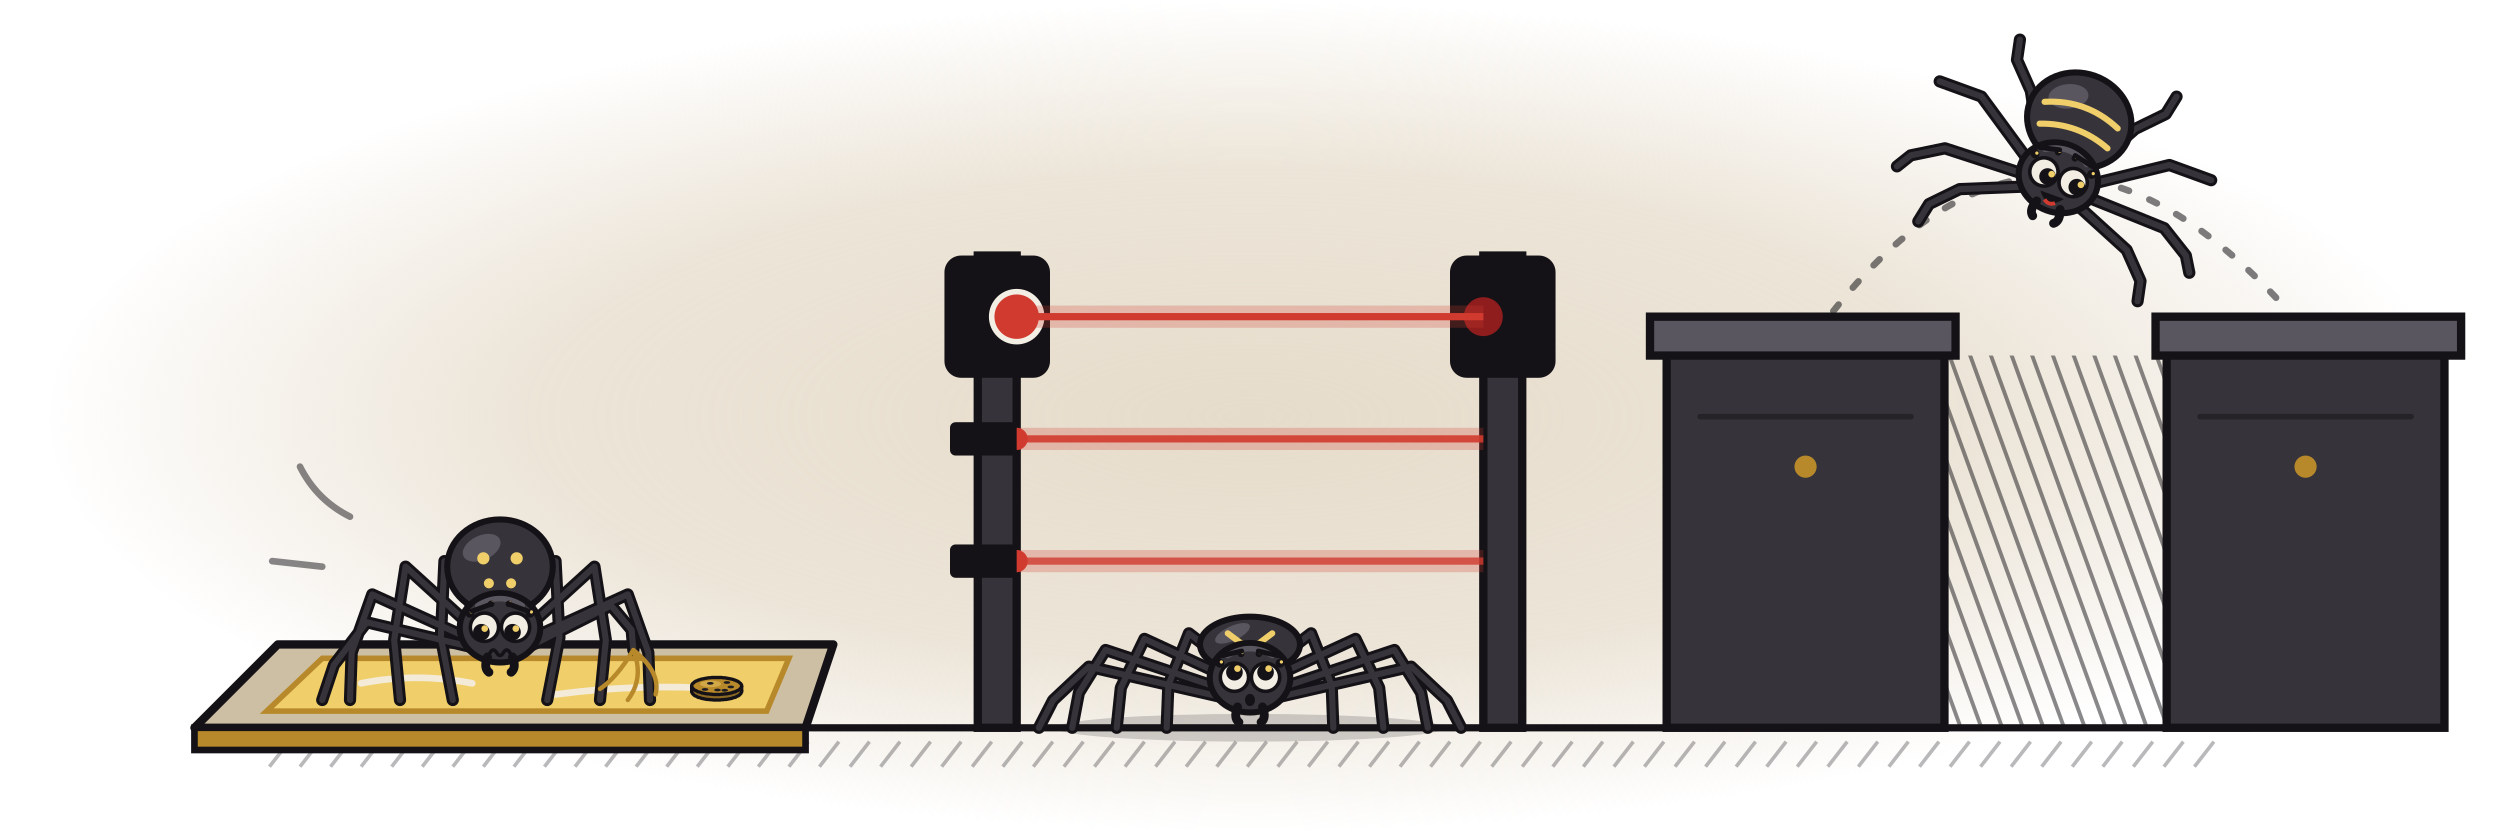
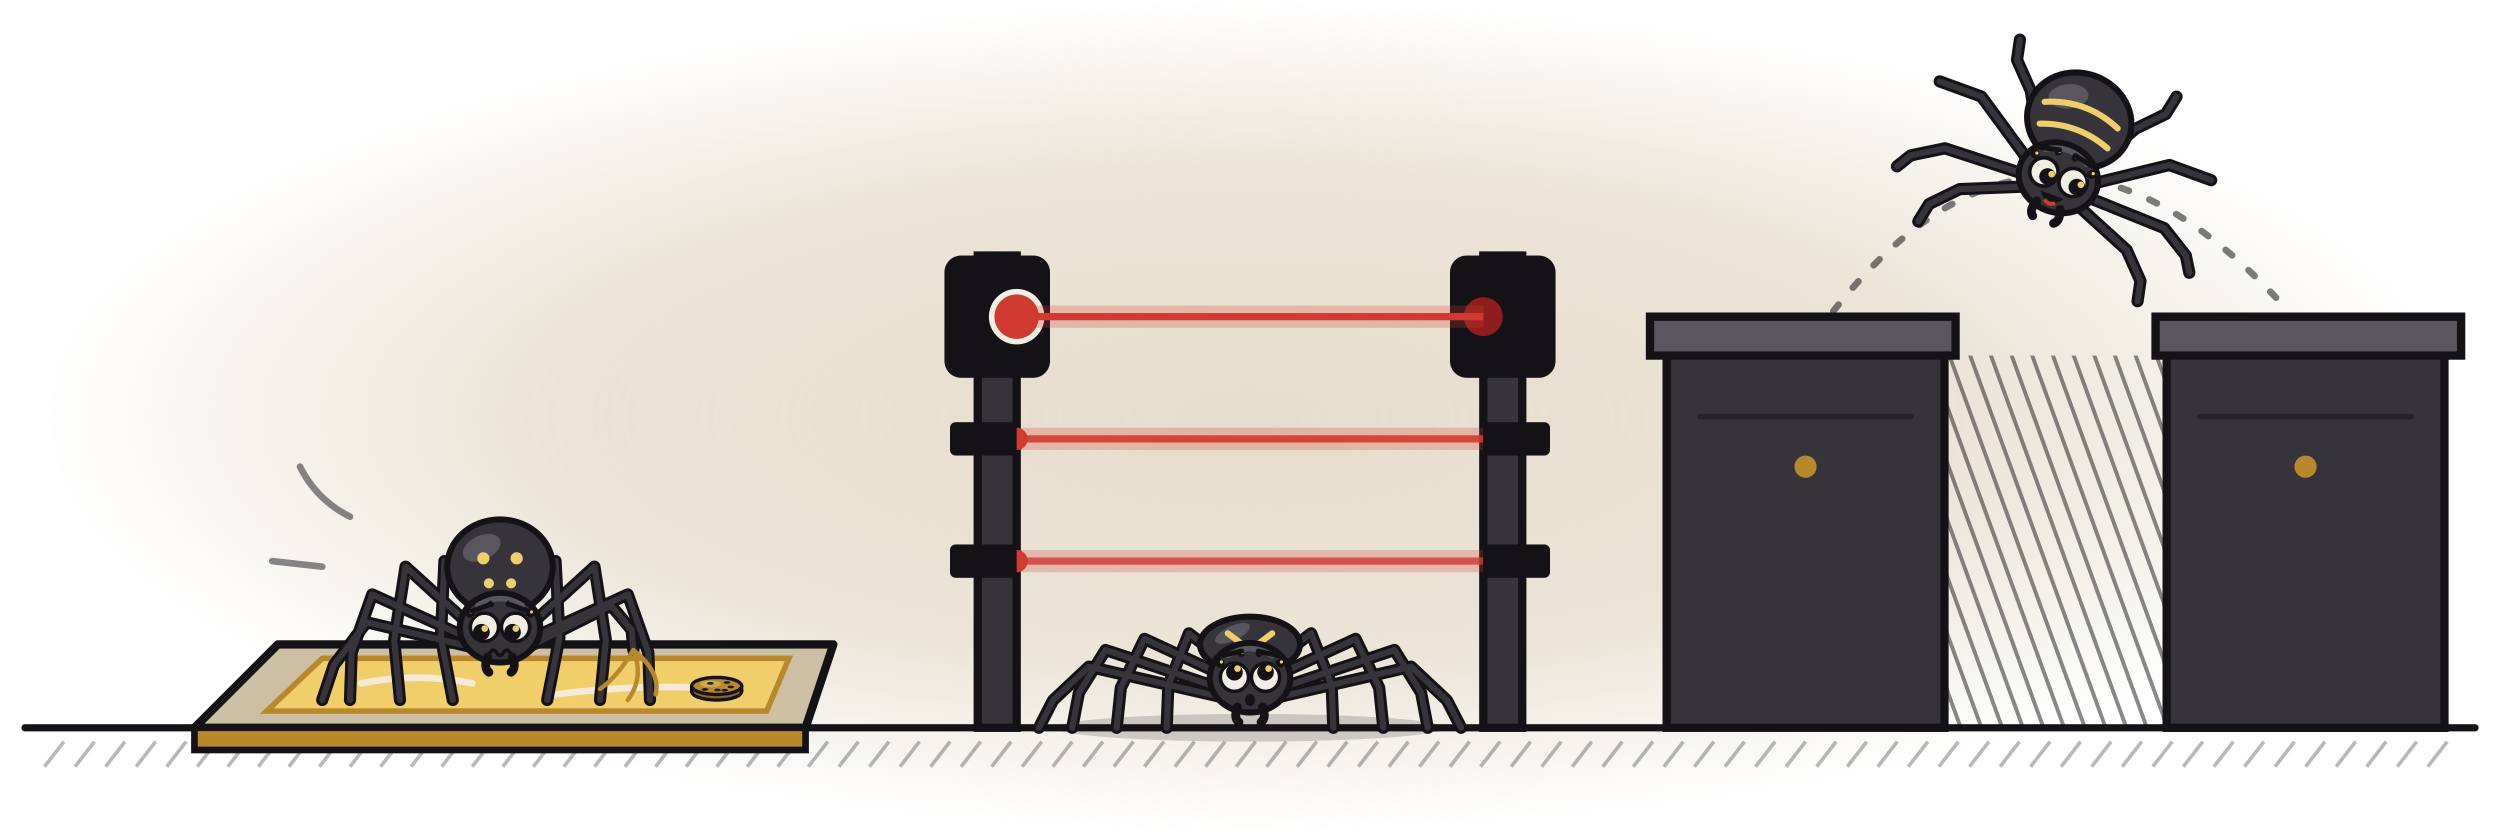
<svg xmlns="http://www.w3.org/2000/svg" viewBox="0 0 900 300" role="img" aria-label="Obstacles: a glue trap, a motion-sensor beam and a gap between counters">
  <defs>
    <radialGradient id="cob-glow" cx="50%" cy="50%" r="50%">
      <stop offset="0" stop-color="#e6dccb" />
      <stop offset=".6" stop-color="#e6dccb" stop-opacity=".75" />
      <stop offset="1" stop-color="#e6dccb" stop-opacity="0" />
    </radialGradient>
  </defs>
  <ellipse cx="450" cy="150" rx="432" ry="150" fill="url(#cob-glow)" />
-   <path d="M90 262H810" stroke="#141216" stroke-width="2.6" stroke-linecap="round" />
-   <path d="M104 267l-7 9M115 267l-7 9M126 267l-7 9M137 267l-7 9M148 267l-7 9M159 267l-7 9M170 267l-7 9M181 267l-7 9M192 267l-7 9M203 267l-7 9M214 267l-7 9M225 267l-7 9M236 267l-7 9M247 267l-7 9M258 267l-7 9M269 267l-7 9M280 267l-7 9M291 267l-7 9M302 267l-7 9M313 267l-7 9M324 267l-7 9M335 267l-7 9M346 267l-7 9M357 267l-7 9M368 267l-7 9M379 267l-7 9M390 267l-7 9M401 267l-7 9M412 267l-7 9M423 267l-7 9M434 267l-7 9M445 267l-7 9M456 267l-7 9M467 267l-7 9M478 267l-7 9M489 267l-7 9M500 267l-7 9M511 267l-7 9M522 267l-7 9M533 267l-7 9M544 267l-7 9M555 267l-7 9M566 267l-7 9M577 267l-7 9M588 267l-7 9M599 267l-7 9M610 267l-7 9M621 267l-7 9M632 267l-7 9M643 267l-7 9M654 267l-7 9M665 267l-7 9M676 267l-7 9M687 267l-7 9M698 267l-7 9M709 267l-7 9M720 267l-7 9M731 267l-7 9M742 267l-7 9M753 267l-7 9M764 267l-7 9M775 267l-7 9M786 267l-7 9M797 267l-7 9" stroke="#141216" stroke-width="1.3" opacity=".3" />
+   <path d="M9 262H891" stroke="#141216" stroke-width="2.6" stroke-linecap="round" />
+   <path d="M23 267l-7 9M34 267l-7 9M45 267l-7 9M56 267l-7 9M67 267l-7 9M78 267l-7 9M89 267l-7 9M100 267l-7 9M111 267l-7 9M122 267l-7 9M133 267l-7 9M144 267l-7 9M155 267l-7 9M166 267l-7 9M177 267l-7 9M188 267l-7 9M199 267l-7 9M210 267l-7 9M221 267l-7 9M232 267l-7 9M243 267l-7 9M254 267l-7 9M265 267l-7 9M276 267l-7 9M287 267l-7 9M298 267l-7 9M309 267l-7 9M320 267l-7 9M331 267l-7 9M342 267l-7 9M353 267l-7 9M364 267l-7 9M375 267l-7 9M386 267l-7 9M397 267l-7 9M408 267l-7 9M419 267l-7 9M430 267l-7 9M441 267l-7 9M452 267l-7 9M463 267l-7 9M474 267l-7 9M485 267l-7 9M496 267l-7 9M507 267l-7 9M518 267l-7 9M529 267l-7 9M540 267l-7 9M551 267l-7 9M562 267l-7 9M573 267l-7 9M584 267l-7 9M595 267l-7 9M606 267l-7 9M617 267l-7 9M628 267l-7 9M639 267l-7 9M650 267l-7 9M661 267l-7 9M672 267l-7 9M683 267l-7 9M694 267l-7 9M705 267l-7 9M716 267l-7 9M727 267l-7 9M738 267l-7 9M749 267l-7 9M760 267l-7 9M771 267l-7 9M782 267l-7 9M793 267l-7 9M804 267l-7 9M815 267l-7 9M826 267l-7 9M837 267l-7 9M848 267l-7 9M859 267l-7 9M870 267l-7 9M881 267l-7 9" stroke="#141216" stroke-width="1.3" opacity=".3" />
  <path d="M70 262L100 232H300L290 262Z" fill="#cdbfa4" stroke="#141216" stroke-width="3" stroke-linejoin="round" />
  <path d="M96 256L116 237H284L276 256Z" fill="#f0cf6b" stroke="#b8892a" stroke-width="2" />
  <path d="M130 246q20 -4 40 0M200 250q30 -4 60 -2" stroke="#f3eee4" stroke-width="2.4" fill="none" stroke-linecap="round" stroke-linejoin="round" opacity=".9" />
  <path d="M70 262H290v8H70z" fill="#b8892a" stroke="#141216" stroke-width="2.4" />
  <g fill="#b8892a">
    <path d="M267,248.9 267,249.1 266.9,249.3 266.8,249.5 266.7,249.7 266.5,249.9 266.3,250.1 266.1,250.3 265.8,250.5 265.5,250.6 265.1,250.8 264.8,251 264.4,251.1 263.9,251.2 263.5,251.4 263,251.5 262.5,251.6 262,251.7 261.4,251.8 260.9,251.8 260.3,251.9 259.8,251.9 259.2,252 258.6,252 258,252 257.4,252 256.8,252 256.2,251.9 255.7,251.9 255.1,251.8 254.6,251.8 254,251.7 253.5,251.6 253,251.5 252.5,251.4 252.1,251.2 251.6,251.1 251.2,251 250.9,250.8 250.5,250.6 250.2,250.5 249.9,250.3 249.7,250.1 249.5,249.9 249.3,249.7 249.2,249.5 249.1,249.3 249,249.1 249,248.9 249,248.7 249.1,248.5 249.2,248.3 249.3,248.1 249.5,248 249.7,247.8 249.9,247.6 250.2,247.4 250.5,247.2 250.9,247.1 251.2,246.9 251.6,246.8 252.1,246.6 252.5,246.5 253,246.4 253.5,246.3 254,246.2 254.6,246.1 255.1,246 255.7,246 256.2,245.9 256.8,245.9 257.4,245.9 258,245.9 258.6,245.9 259.2,245.9 259.8,245.9 260.3,246 260.9,246 261.4,246.1 262,246.2 262.5,246.3 263,246.4 263.5,246.5 263.9,246.6 264.4,246.8 264.8,246.9 265.1,247.1 265.5,247.2 265.8,247.4 266.1,247.6 266.3,247.8 266.5,248 266.7,248.1 266.8,248.3 266.9,248.5 267,248.7z" />
    <rect x="249" y="246.9" width="18" height="2" />
  </g>
  <g fill="#141216" opacity=".28">
    <path d="M267,248.9 267,249.1 266.9,249.3 266.8,249.5 266.7,249.7 266.5,249.9 266.3,250.1 266.1,250.3 265.8,250.5 265.5,250.6 265.1,250.8 264.8,251 264.4,251.1 263.9,251.2 263.5,251.4 263,251.5 262.5,251.6 262,251.7 261.4,251.8 260.9,251.8 260.3,251.9 259.8,251.9 259.2,252 258.6,252 258,252 257.4,252 256.8,252 256.2,251.9 255.7,251.9 255.1,251.8 254.6,251.8 254,251.7 253.5,251.6 253,251.5 252.5,251.4 252.1,251.2 251.6,251.1 251.2,251 250.9,250.8 250.5,250.6 250.2,250.5 249.9,250.3 249.7,250.1 249.5,249.9 249.3,249.7 249.2,249.5 249.1,249.3 249,249.1 249,248.9 249,248.7 249.1,248.5 249.2,248.3 249.3,248.1 249.5,248 249.7,247.8 249.9,247.6 250.2,247.4 250.5,247.2 250.9,247.1 251.2,246.9 251.6,246.8 252.1,246.6 252.5,246.5 253,246.4 253.5,246.3 254,246.2 254.6,246.1 255.1,246 255.7,246 256.2,245.9 256.8,245.9 257.4,245.9 258,245.9 258.6,245.9 259.2,245.9 259.8,245.9 260.3,246 260.9,246 261.4,246.1 262,246.2 262.5,246.3 263,246.4 263.5,246.5 263.9,246.6 264.4,246.8 264.8,246.9 265.1,247.1 265.5,247.2 265.8,247.4 266.1,247.6 266.3,247.8 266.5,248 266.7,248.1 266.8,248.3 266.9,248.5 267,248.7z" />
    <rect x="249" y="246.9" width="18" height="2" />
  </g>
  <path d="M267,248.9 267,249.1 266.9,249.3 266.8,249.5 266.7,249.7 266.5,249.9 266.3,250.1 266.1,250.3 265.8,250.5 265.5,250.6 265.1,250.8 264.8,251 264.4,251.1 263.9,251.2 263.5,251.4 263,251.5 262.5,251.6 262,251.7 261.4,251.8 260.9,251.8 260.3,251.9 259.8,251.9 259.2,252 258.6,252 258,252 257.4,252 256.8,252 256.2,251.9 255.7,251.9 255.1,251.8 254.6,251.8 254,251.7 253.5,251.6 253,251.5 252.5,251.4 252.1,251.2 251.6,251.1 251.2,251 250.9,250.8 250.5,250.6 250.2,250.5 249.9,250.3 249.7,250.1 249.5,249.9 249.3,249.7 249.2,249.5 249.1,249.3 249,249.1 249,248.9 249,248.7 249.1,248.5 249.2,248.3 249.3,248.1 249.5,248 249.7,247.8 249.9,247.6 250.2,247.4 250.5,247.2 250.9,247.1 251.2,246.9 251.6,246.8 252.1,246.6 252.5,246.5 253,246.4 253.5,246.3 254,246.2 254.6,246.1 255.1,246 255.7,246 256.2,245.9 256.8,245.9 257.4,245.9 258,245.9 258.6,245.9 259.2,245.9 259.8,245.9 260.3,246 260.9,246 261.4,246.1 262,246.2 262.5,246.3 263,246.4 263.5,246.5 263.9,246.6 264.4,246.8 264.8,246.9 265.1,247.1 265.5,247.2 265.8,247.4 266.1,247.6 266.3,247.8 266.5,248 266.7,248.1 266.8,248.3 266.9,248.5 267,248.7z" fill="none" stroke="#141216" stroke-width="1.2" />
  <path d="M249 246.9v2M267 246.9v2" stroke="#141216" stroke-width="1.2" />
  <path d="M267,246.9 267,247.1 266.9,247.3 266.8,247.5 266.7,247.7 266.5,247.9 266.3,248.1 266.1,248.3 265.8,248.5 265.5,248.6 265.1,248.8 264.8,249 264.4,249.1 263.9,249.2 263.5,249.4 263,249.5 262.5,249.6 262,249.7 261.4,249.8 260.9,249.8 260.3,249.9 259.8,249.9 259.2,250 258.6,250 258,250 257.4,250 256.8,250 256.2,249.9 255.7,249.9 255.1,249.8 254.6,249.8 254,249.7 253.5,249.6 253,249.5 252.5,249.4 252.1,249.2 251.6,249.1 251.2,249 250.9,248.8 250.5,248.6 250.2,248.5 249.9,248.3 249.7,248.1 249.5,247.9 249.3,247.7 249.2,247.5 249.1,247.3 249,247.1 249,246.9 249,246.7 249.1,246.5 249.2,246.3 249.3,246.1 249.5,246 249.7,245.8 249.9,245.6 250.2,245.4 250.5,245.2 250.9,245.1 251.2,244.9 251.6,244.8 252.1,244.6 252.5,244.5 253,244.4 253.5,244.3 254,244.2 254.6,244.1 255.1,244 255.7,244 256.2,243.9 256.8,243.9 257.4,243.9 258,243.9 258.6,243.9 259.2,243.9 259.8,243.9 260.3,244 260.9,244 261.4,244.1 262,244.2 262.5,244.3 263,244.4 263.5,244.5 263.9,244.6 264.4,244.8 264.8,244.9 265.1,245.1 265.5,245.2 265.8,245.4 266.1,245.6 266.3,245.8 266.5,246 266.7,246.1 266.8,246.3 266.9,246.5 267,246.7z" fill="#b8892a" stroke="#141216" stroke-width="1.2" stroke-linejoin="round" />
  <ellipse cx="255.8" cy="246.2" rx="3.8" ry="1.2" fill="#f0cf6b" opacity=".45" />
  <ellipse cx="258.3" cy="248.4" rx="1.2" ry="0.5" fill="#1f1d22" />
  <ellipse cx="261.7" cy="245.7" rx="1.2" ry="0.5" fill="#1f1d22" />
  <ellipse cx="253.8" cy="248.2" rx="1.2" ry="0.5" fill="#1f1d22" />
  <ellipse cx="255.7" cy="246" rx="1.2" ry="0.5" fill="#1f1d22" />
  <ellipse cx="263.1" cy="247.3" rx="1.2" ry="0.5" fill="#1f1d22" />
  <ellipse cx="260.9" cy="248.5" rx="1.2" ry="0.5" fill="#1f1d22" />
  <g transform="translate(180 226)">
    <path d="M9 -6L20 -24L21.4 3.5L17 26M12 -2L34 -22L38.1 4.4L36 26M13 3L46 -12L53.4 8.9L54 26M10 7L40 -8L47.4 0.8L48 8M-9 -6L-20 -24L-21.3 3.5L-17 26M-12 -2L-34 -22L-38.1 4.4L-36 26M-13 3L-46 -12L-53.4 8.9L-54 26M-10 7L-48 -2L-59.8 13.4L-64 26" stroke="#141216" stroke-width="4.4" fill="none" stroke-linecap="round" stroke-linejoin="round" />
    <path d="M9 -6L20 -24L21.4 3.5L17 26M12 -2L34 -22L38.1 4.4L36 26M13 3L46 -12L53.4 8.9L54 26M10 7L40 -8L47.4 0.8L48 8M-9 -6L-20 -24L-21.3 3.5L-17 26M-12 -2L-34 -22L-38.1 4.4L-36 26M-13 3L-46 -12L-53.4 8.9L-54 26M-10 7L-48 -2L-59.8 13.4L-64 26" stroke="#36343a" stroke-width="2.2" fill="none" stroke-linecap="round" stroke-linejoin="round" />
    <ellipse cx="0" cy="-22" rx="19" ry="17" fill="#36343a" stroke="#141216" stroke-width="2.2" />
    <ellipse cx="-6.6" cy="-28.8" rx="7.2" ry="4.4" fill="#5a5660" transform="rotate(-25 -6.6 -28.8)" />
    <g fill="#f0cf6b">
      <circle cx="-6" cy="-25" r="2.2" />
      <circle cx="6" cy="-25" r="2.2" />
      <circle cx="-4" cy="-16" r="1.8" />
      <circle cx="4" cy="-16" r="1.8" />
    </g>
    <ellipse cx="0" cy="0" rx="14.5" ry="12.5" fill="#36343a" stroke="#141216" stroke-width="2.2" />
    <path d="M-8 -8q8 -5 16 0" stroke="#5a5660" stroke-width="2" fill="none" stroke-linecap="round" />
    <path d="M-4.5 10.5q-1.5 4 0.5 5.5M4.5 10.5q1.5 4 -0.5 5.5" stroke="#141216" stroke-width="3.2" fill="none" stroke-linecap="round" />
    <circle cx="-10.8" cy="-5.2" r="1.6" fill="#141216" />
    <circle cx="-10.3" cy="-5.7" r="0.6" fill="#f0cf6b" />
    <circle cx="10.8" cy="-5.2" r="1.6" fill="#141216" />
    <circle cx="11.3" cy="-5.7" r="0.6" fill="#f0cf6b" />
    <circle cx="-3.2" cy="-8.6" r="1.2" fill="#141216" />
    <circle cx="-2.8" cy="-9" r="0.5" fill="#f0cf6b" />
    <circle cx="3.2" cy="-8.6" r="1.2" fill="#141216" />
    <circle cx="3.6" cy="-9" r="0.5" fill="#f0cf6b" />
    <circle cx="-5.6" cy="-0.2" r="5.1" fill="#f3eee4" stroke="#141216" stroke-width="1.3" />
    <circle cx="-6.7" cy="1.6" r="3" fill="#141216" />
    <circle cx="-5.5" cy="0.3" r="1.2" fill="#f0cf6b" />
    <circle cx="5.6" cy="-0.2" r="5.1" fill="#f3eee4" stroke="#141216" stroke-width="1.3" />
    <circle cx="4.5" cy="1.6" r="3" fill="#141216" />
    <circle cx="5.7" cy="0.3" r="1.2" fill="#f0cf6b" />
    <path d="M-10 -6l7 -2.6M10 -6l-7 -2.6" stroke="#141216" stroke-width="1.8" stroke-linecap="round" />
    <path d="M-3.6 9q1.2-2 2.4 0t2.4 0 2.4 0" stroke="#141216" stroke-width="1.3" fill="none" stroke-linecap="round" />
  </g>
  <path d="M228 234q4 10 -2 18M228 234q10 8 8 16M228 234q-6 10 -12 14" stroke="#b8892a" stroke-width="1.6" fill="none" stroke-linecap="round" stroke-linejoin="round" />
  <path d="M126 186q-12 -6 -18 -18M116 204l-18 -2" stroke="#141216" stroke-width="2.4" fill="none" stroke-linecap="round" stroke-linejoin="round" opacity=".5" />
  <rect x="352" y="92" width="14" height="170" fill="#36343a" stroke="#141216" stroke-width="3" />
  <rect x="534" y="92" width="14" height="170" fill="#36343a" stroke="#141216" stroke-width="3" />
  <rect x="340" y="92" width="38" height="44" rx="6" fill="#141216" />
  <circle cx="366" cy="114" r="9" fill="#d13a2f" stroke="#f3eee4" stroke-width="2" />
  <rect x="522" y="92" width="38" height="44" rx="6" fill="#141216" />
  <circle cx="534" cy="114" r="7" fill="#8f1d1d" />
  <path d="M366 114H534" stroke="#d13a2f" stroke-width="8" opacity=".25" />
  <path d="M366 114H534" stroke="#d13a2f" stroke-width="2.6" opacity="1" />
  <circle cx="366" cy="114" r="4" fill="#d13a2f" />
  <path d="M366 158H534" stroke="#d13a2f" stroke-width="8" opacity=".25" />
  <path d="M366 158H534" stroke="#d13a2f" stroke-width="2.6" opacity="0.9" />
  <circle cx="366" cy="158" r="4" fill="#d13a2f" />
  <path d="M366 202H534" stroke="#d13a2f" stroke-width="8" opacity=".25" />
  <path d="M366 202H534" stroke="#d13a2f" stroke-width="2.6" opacity="0.8" />
  <circle cx="366" cy="202" r="4" fill="#d13a2f" />
  <rect x="342" y="152" width="24" height="12" rx="2" fill="#141216" />
  <rect x="342" y="196" width="24" height="12" rx="2" fill="#141216" />
+   <rect x="534" y="152" width="24" height="12" rx="2" fill="#141216" />
+   <rect x="534" y="196" width="24" height="12" rx="2" fill="#141216" />
  <ellipse cx="450" cy="262" rx="70" ry="5" fill="#141216" opacity="0.18" />
  <g transform="translate(450 244)">
    <path d="M9 -6L22 -16L29.4 2.7L30 18M12 -2L38 -14L46.5 3.6L48 18M13 3L52 -10L61.6 5.4L64 18M10 7L58 -4L70.9 8.1L76 18M-9 -6L-22 -16L-29.4 2.7L-30 18M-12 -2L-38 -14L-46.5 3.6L-48 18M-13 3L-52 -10L-61.6 5.4L-64 18M-10 7L-58 -4L-70.9 8.1L-76 18" stroke="#141216" stroke-width="4.4" fill="none" stroke-linecap="round" stroke-linejoin="round" />
    <path d="M9 -6L22 -16L29.4 2.7L30 18M12 -2L38 -14L46.5 3.6L48 18M13 3L52 -10L61.6 5.4L64 18M10 7L58 -4L70.9 8.1L76 18M-9 -6L-22 -16L-29.4 2.7L-30 18M-12 -2L-38 -14L-46.5 3.6L-48 18M-13 3L-52 -10L-61.6 5.4L-64 18M-10 7L-58 -4L-70.9 8.1L-76 18" stroke="#36343a" stroke-width="2.2" fill="none" stroke-linecap="round" stroke-linejoin="round" />
    <ellipse cx="0" cy="-12" rx="18" ry="10" fill="#36343a" stroke="#141216" stroke-width="2.2" />
    <ellipse cx="-6.3" cy="-16" rx="6.8" ry="2.6" fill="#5a5660" transform="rotate(-25 -6.3 -16)" />
    <path d="M-8 -16l8 6 8-6M-6 -8l6 5 6-5" stroke="#f0cf6b" stroke-width="2.2" fill="none" stroke-linecap="round" stroke-linejoin="round" />
    <ellipse cx="0" cy="0" rx="14.5" ry="12.5" fill="#36343a" stroke="#141216" stroke-width="2.2" />
    <path d="M-8 -8q8 -5 16 0" stroke="#5a5660" stroke-width="2" fill="none" stroke-linecap="round" />
    <path d="M-4.5 10.5q-1.5 4 0.5 5.5M4.5 10.5q1.5 4 -0.5 5.5" stroke="#141216" stroke-width="3.2" fill="none" stroke-linecap="round" />
    <circle cx="-10.8" cy="-5.2" r="1.6" fill="#141216" />
    <circle cx="-10.3" cy="-5.7" r="0.6" fill="#f0cf6b" />
    <circle cx="10.8" cy="-5.2" r="1.6" fill="#141216" />
    <circle cx="11.3" cy="-5.7" r="0.6" fill="#f0cf6b" />
    <circle cx="-3.2" cy="-8.6" r="1.2" fill="#141216" />
    <circle cx="-2.8" cy="-9" r="0.5" fill="#f0cf6b" />
    <circle cx="3.2" cy="-8.6" r="1.2" fill="#141216" />
    <circle cx="3.6" cy="-9" r="0.5" fill="#f0cf6b" />
    <circle cx="-5.6" cy="-0.2" r="5.1" fill="#f3eee4" stroke="#141216" stroke-width="1.3" />
    <circle cx="-5.6" cy="-2" r="3" fill="#141216" />
    <circle cx="-4.5" cy="-3.3" r="1.2" fill="#f0cf6b" />
    <circle cx="5.6" cy="-0.2" r="5.1" fill="#f3eee4" stroke="#141216" stroke-width="1.3" />
    <circle cx="5.6" cy="-2" r="3" fill="#141216" />
    <circle cx="6.7" cy="-3.3" r="1.2" fill="#f0cf6b" />
    <path d="M-10 -8l7 -1.6M10 -8l-7 -1.6" stroke="#141216" stroke-width="1.8" stroke-linecap="round" />
    <ellipse cx="0" cy="8" rx="1.8" ry="2.2" fill="#141216" />
  </g>
  <rect x="600" y="124" width="100" height="138" fill="#36343a" stroke="#141216" stroke-width="3" />
  <rect x="780" y="124" width="100" height="138" fill="#36343a" stroke="#141216" stroke-width="3" />
  <rect x="594" y="114" width="110" height="14" fill="#5a5660" stroke="#141216" stroke-width="3" />
  <rect x="776" y="114" width="110" height="14" fill="#5a5660" stroke="#141216" stroke-width="3" />
  <clipPath id="cob-gap">
    <rect x="700" y="128" width="80" height="134" />
  </clipPath>
  <path clip-path="url(#cob-gap)" d="M786.6 95L840 241.6M780.1 97.4L833.4 244M773.5 99.8L826.9 246.4M766.9 102.2L820.3 248.8M760.3 104.6L813.7 251.2M753.7 107L807.1 253.6M747.2 109.4L800.5 256M740.6 111.7L794 258.4M734 114.1L787.4 260.8M727.4 116.5L780.8 263.2M720.9 118.9L774.2 265.6M714.3 121.3L767.7 268M707.7 123.7L761.1 270.4M701.1 126.1L754.5 272.8M694.5 128.5L747.9 275.2M688 130.9L741.3 277.5M681.4 133.3L734.8 279.9M674.8 135.7L728.2 282.3M668.2 138.1L721.6 284.7M661.7 140.5L715 287.1M655.1 142.9L708.5 289.5M648.5 145.3L701.9 291.9M641.9 147.7L695.3 294.3" stroke="#141216" stroke-width="1.4" opacity="0.5" fill="none" />
  <path d="M612 150h76M792 150h76" stroke="#141216" stroke-width="2" fill="none" stroke-linecap="round" stroke-linejoin="round" opacity=".5" />
  <circle cx="650" cy="168" r="4" fill="#b8892a" />
  <circle cx="830" cy="168" r="4" fill="#b8892a" />
  <path d="M660 112Q736 16 822 110" stroke="#141216" stroke-width="2.4" fill="none" stroke-linecap="round" stroke-linejoin="round" stroke-dasharray="3 8" opacity=".55" />
  <g transform="translate(741 64) rotate(20)">
    <path d="M9 -6L20 -26L28.5 -34.8L30 -42M12 -2L36 -18L47.8 -18L52 -18M13 3L42 4L52.7 10.6L56 16M10 7L32 16L40.5 24.8L42 32M-9 -6L-20 -26L-28.5 -34.8L-30 -42M-12 -2L-36 -18L-47.8 -18L-52 -18M-13 3L-42 4L-52.7 10.6L-56 16M-10 7L-32 16L-40.5 24.8L-42 32" stroke="#141216" stroke-width="4.4" fill="none" stroke-linecap="round" stroke-linejoin="round" />
    <path d="M9 -6L20 -26L28.5 -34.8L30 -42M12 -2L36 -18L47.8 -18L52 -18M13 3L42 4L52.7 10.6L56 16M10 7L32 16L40.5 24.8L42 32M-9 -6L-20 -26L-28.5 -34.8L-30 -42M-12 -2L-36 -18L-47.8 -18L-52 -18M-13 3L-42 4L-52.7 10.6L-56 16M-10 7L-32 16L-40.5 24.8L-42 32" stroke="#36343a" stroke-width="2.2" fill="none" stroke-linecap="round" stroke-linejoin="round" />
    <ellipse cx="0" cy="-22" rx="19" ry="17" fill="#36343a" stroke="#141216" stroke-width="2.2" />
    <ellipse cx="-6.6" cy="-28.8" rx="7.2" ry="4.4" fill="#5a5660" transform="rotate(-25 -6.6 -28.8)" />
    <path d="M-14 -24q14 -6 28 0M-13 -16q13 -5 26 0" stroke="#f0cf6b" stroke-width="2.2" fill="none" stroke-linecap="round" />
    <ellipse cx="0" cy="0" rx="14.5" ry="12.5" fill="#36343a" stroke="#141216" stroke-width="2.2" />
    <path d="M-8 -8q8 -5 16 0" stroke="#5a5660" stroke-width="2" fill="none" stroke-linecap="round" />
    <path d="M-4.5 10.5q-1.5 4 0.5 5.5M4.5 10.5q1.5 4 -0.5 5.5" stroke="#141216" stroke-width="3.2" fill="none" stroke-linecap="round" />
    <circle cx="-10.8" cy="-5.2" r="1.6" fill="#141216" />
    <circle cx="-10.3" cy="-5.7" r="0.6" fill="#f0cf6b" />
    <circle cx="10.8" cy="-5.2" r="1.6" fill="#141216" />
    <circle cx="11.3" cy="-5.7" r="0.6" fill="#f0cf6b" />
    <circle cx="-3.2" cy="-8.6" r="1.2" fill="#141216" />
    <circle cx="-2.8" cy="-9" r="0.5" fill="#f0cf6b" />
    <circle cx="3.2" cy="-8.6" r="1.2" fill="#141216" />
    <circle cx="3.6" cy="-9" r="0.5" fill="#f0cf6b" />
    <circle cx="-5.6" cy="-0.2" r="5.1" fill="#f3eee4" stroke="#141216" stroke-width="1.3" />
    <circle cx="-3.8" cy="0.9" r="3" fill="#141216" />
    <circle cx="-2.7" cy="-0.4" r="1.2" fill="#f0cf6b" />
    <circle cx="5.6" cy="-0.2" r="5.1" fill="#f3eee4" stroke="#141216" stroke-width="1.3" />
    <circle cx="7.4" cy="0.9" r="3" fill="#141216" />
    <circle cx="8.5" cy="-0.4" r="1.2" fill="#f0cf6b" />
    <path d="M-10 -8l7 -1.6M10 -8l-7 -1.6" stroke="#141216" stroke-width="1.8" stroke-linecap="round" />
    <path d="M-4.5 6.5q4.5 6 9 0z" fill="#141216" />
    <path d="M-2 9q2 1.6 4 0" stroke="#d13a2f" stroke-width="1.4" fill="none" />
  </g>
</svg>
